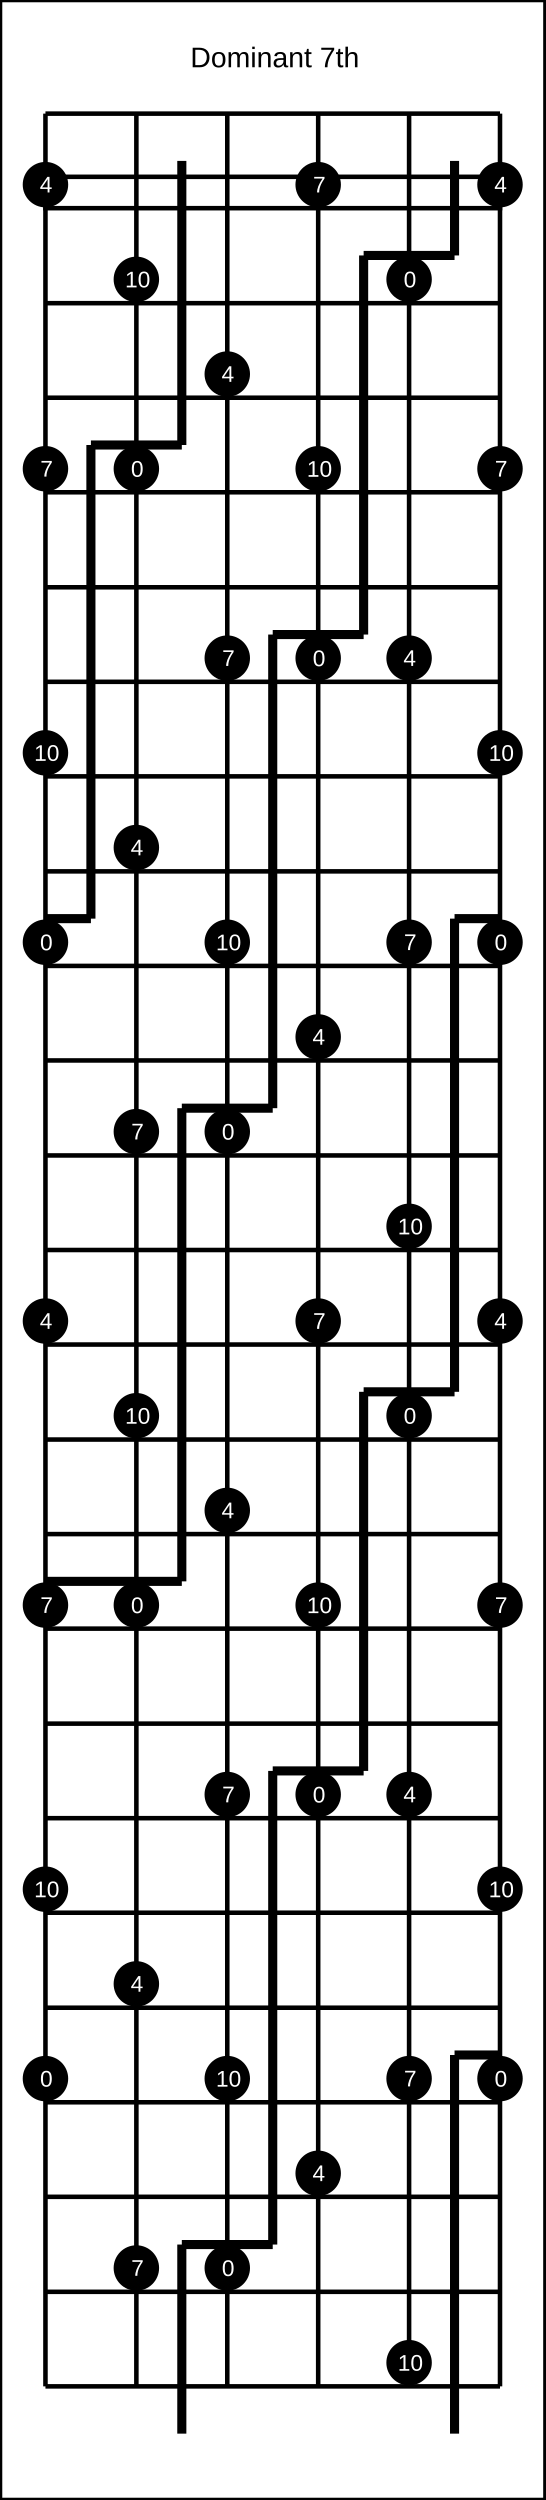
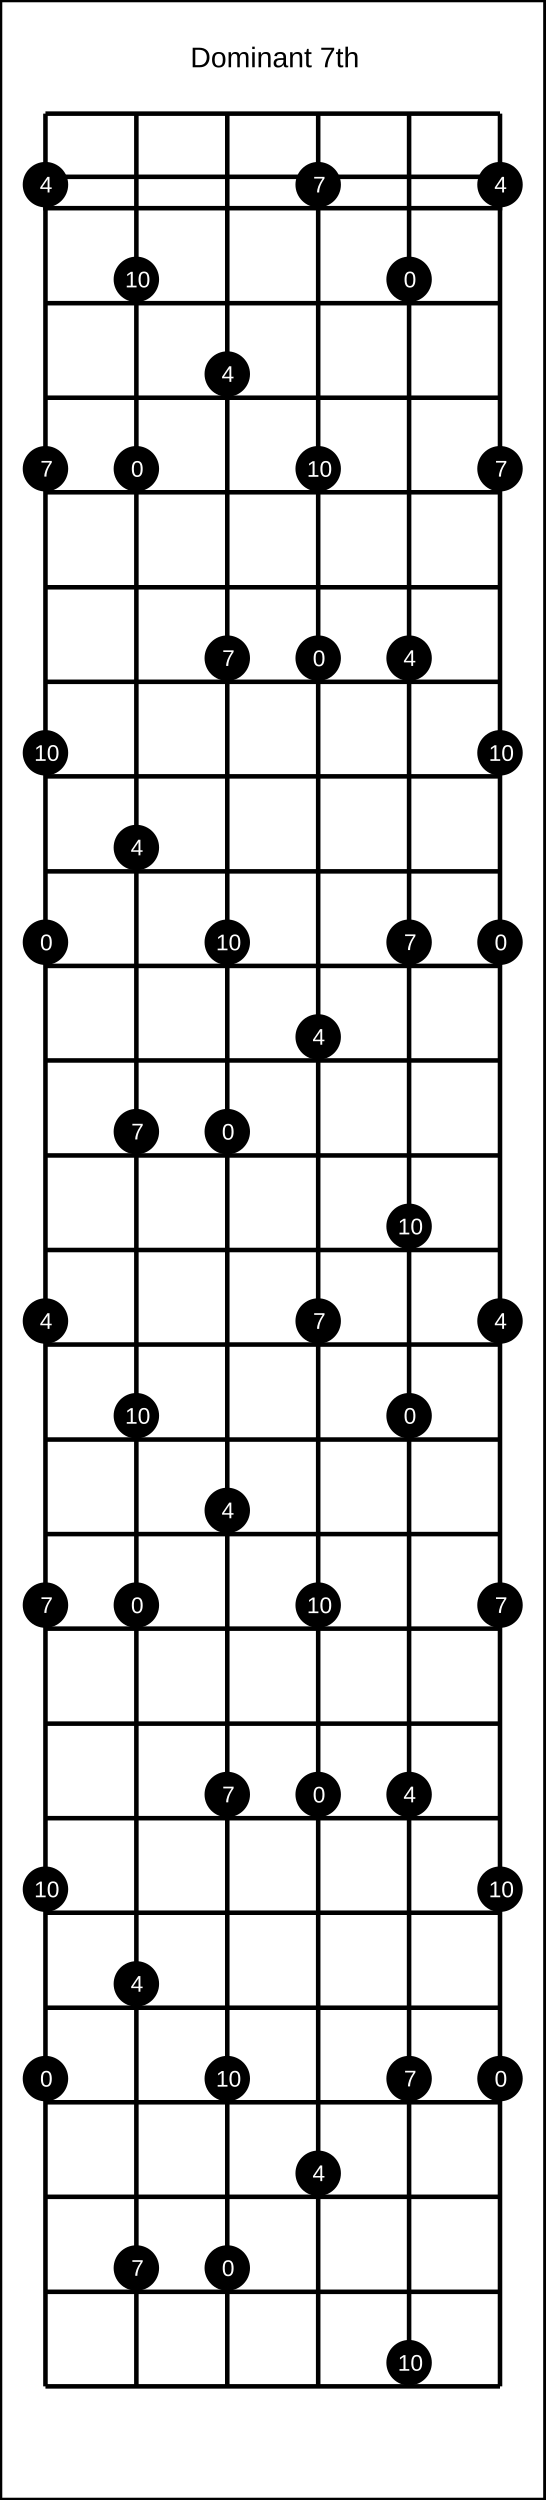
<svg xmlns="http://www.w3.org/2000/svg" xmlns:xlink="http://www.w3.org/1999/xlink" width="240pt" height="1100pt" viewBox="0 0 240 1100" version="1.1">
  <defs>
    <g>
      <symbol overflow="visible" id="glyph0-0">
        <path style="stroke:none;" d="M 1.25 -8.594 L 8.125 -8.594 L 8.125 0 L 1.25 0 Z M 1.719 -8.141 L 1.719 -0.469 L 7.656 -0.469 L 7.656 -8.141 Z M 1.719 -8.141 " />
      </symbol>
      <symbol overflow="visible" id="glyph0-1">
        <path style="stroke:none;" d="M 8.422 -4.391 C 8.422 -3.504 8.25 -2.727 7.906 -2.062 C 7.562 -1.395 7.07 -0.883 6.438 -0.531 C 5.801 -0.176 5.066 0 4.234 0 L 1.031 0 L 1.031 -8.594 L 3.875 -8.594 C 5.332 -8.594 6.453 -8.227 7.234 -7.5 C 8.023 -6.77 8.422 -5.734 8.422 -4.391 Z M 7.25 -4.391 C 7.25 -5.453 6.957 -6.266 6.375 -6.828 C 5.789 -7.391 4.945 -7.672 3.844 -7.672 L 2.188 -7.672 L 2.188 -0.938 L 4.109 -0.938 C 4.734 -0.938 5.285 -1.07 5.766 -1.344 C 6.242 -1.625 6.609 -2.023 6.859 -2.547 C 7.117 -3.066 7.25 -3.68 7.25 -4.391 Z M 7.25 -4.391 " />
      </symbol>
      <symbol overflow="visible" id="glyph0-2">
        <path style="stroke:none;" d="M 6.422 -3.312 C 6.422 -2.156 6.164 -1.289 5.656 -0.719 C 5.156 -0.156 4.422 0.125 3.453 0.125 C 2.484 0.125 1.754 -0.164 1.266 -0.75 C 0.773 -1.344 0.531 -2.195 0.531 -3.312 C 0.531 -5.582 1.516 -6.719 3.484 -6.719 C 4.492 -6.719 5.234 -6.441 5.703 -5.891 C 6.18 -5.336 6.422 -4.477 6.422 -3.312 Z M 5.281 -3.312 C 5.281 -4.219 5.145 -4.879 4.875 -5.297 C 4.602 -5.711 4.145 -5.922 3.5 -5.922 C 2.863 -5.922 2.398 -5.707 2.109 -5.281 C 1.816 -4.863 1.672 -4.207 1.672 -3.312 C 1.672 -2.438 1.812 -1.781 2.094 -1.344 C 2.383 -0.906 2.832 -0.688 3.438 -0.688 C 4.094 -0.688 4.562 -0.895 4.844 -1.312 C 5.133 -1.738 5.281 -2.406 5.281 -3.312 Z M 5.281 -3.312 " />
      </symbol>
      <symbol overflow="visible" id="glyph0-3">
        <path style="stroke:none;" d="M 4.688 0 L 4.688 -4.188 C 4.688 -4.82 4.598 -5.258 4.422 -5.5 C 4.242 -5.75 3.93 -5.875 3.484 -5.875 C 3.016 -5.875 2.641 -5.691 2.359 -5.328 C 2.086 -4.973 1.953 -4.473 1.953 -3.828 L 1.953 0 L 0.859 0 L 0.859 -5.188 C 0.859 -5.957 0.848 -6.43 0.828 -6.609 L 1.875 -6.609 C 1.875 -6.586 1.875 -6.531 1.875 -6.438 C 1.883 -6.352 1.891 -6.25 1.891 -6.125 C 1.898 -6.008 1.91 -5.789 1.922 -5.469 L 1.938 -5.469 C 2.164 -5.938 2.43 -6.258 2.734 -6.438 C 3.047 -6.625 3.422 -6.719 3.859 -6.719 C 4.359 -6.719 4.754 -6.617 5.047 -6.422 C 5.336 -6.223 5.539 -5.906 5.656 -5.469 L 5.672 -5.469 C 5.898 -5.914 6.176 -6.234 6.5 -6.422 C 6.82 -6.617 7.211 -6.719 7.672 -6.719 C 8.336 -6.719 8.82 -6.535 9.125 -6.172 C 9.438 -5.816 9.594 -5.227 9.594 -4.406 L 9.594 0 L 8.5 0 L 8.5 -4.188 C 8.5 -4.82 8.41 -5.258 8.234 -5.5 C 8.066 -5.75 7.754 -5.875 7.297 -5.875 C 6.816 -5.875 6.441 -5.695 6.172 -5.344 C 5.91 -4.988 5.781 -4.484 5.781 -3.828 L 5.781 0 Z M 4.688 0 " />
      </symbol>
      <symbol overflow="visible" id="glyph0-4">
        <path style="stroke:none;" d="M 0.844 -8.016 L 0.844 -9.062 L 1.938 -9.062 L 1.938 -8.016 Z M 0.844 0 L 0.844 -6.609 L 1.938 -6.609 L 1.938 0 Z M 0.844 0 " />
      </symbol>
      <symbol overflow="visible" id="glyph0-5">
        <path style="stroke:none;" d="M 5.031 0 L 5.031 -4.188 C 5.031 -4.625 4.988 -4.961 4.906 -5.203 C 4.82 -5.441 4.688 -5.613 4.5 -5.719 C 4.312 -5.82 4.035 -5.875 3.672 -5.875 C 3.141 -5.875 2.723 -5.691 2.422 -5.328 C 2.117 -4.973 1.969 -4.473 1.969 -3.828 L 1.969 0 L 0.859 0 L 0.859 -5.188 C 0.859 -5.957 0.848 -6.43 0.828 -6.609 L 1.875 -6.609 C 1.875 -6.586 1.875 -6.531 1.875 -6.438 C 1.883 -6.352 1.891 -6.25 1.891 -6.125 C 1.898 -6.008 1.91 -5.789 1.922 -5.469 L 1.938 -5.469 C 2.188 -5.926 2.477 -6.25 2.812 -6.438 C 3.145 -6.625 3.555 -6.719 4.047 -6.719 C 4.773 -6.719 5.305 -6.535 5.641 -6.172 C 5.973 -5.816 6.141 -5.227 6.141 -4.406 L 6.141 0 Z M 5.031 0 " />
      </symbol>
      <symbol overflow="visible" id="glyph0-6">
        <path style="stroke:none;" d="M 2.531 0.125 C 1.863 0.125 1.363 -0.047 1.031 -0.391 C 0.695 -0.742 0.531 -1.227 0.531 -1.844 C 0.531 -2.531 0.754 -3.055 1.203 -3.422 C 1.648 -3.785 2.375 -3.977 3.375 -4 L 4.859 -4.031 L 4.859 -4.391 C 4.859 -4.922 4.742 -5.301 4.516 -5.531 C 4.297 -5.77 3.941 -5.891 3.453 -5.891 C 2.953 -5.891 2.586 -5.805 2.359 -5.641 C 2.141 -5.473 2.008 -5.207 1.969 -4.844 L 0.828 -4.938 C 1.016 -6.125 1.895 -6.719 3.469 -6.719 C 4.301 -6.719 4.926 -6.523 5.344 -6.141 C 5.758 -5.766 5.969 -5.219 5.969 -4.5 L 5.969 -1.656 C 5.969 -1.332 6.008 -1.086 6.094 -0.922 C 6.188 -0.754 6.352 -0.672 6.594 -0.672 C 6.695 -0.672 6.816 -0.688 6.953 -0.719 L 6.953 -0.031 C 6.672 0.031 6.391 0.062 6.109 0.062 C 5.703 0.062 5.406 -0.039 5.219 -0.25 C 5.031 -0.469 4.926 -0.805 4.906 -1.266 L 4.859 -1.266 C 4.578 -0.754 4.25 -0.395 3.875 -0.188 C 3.508 0.02 3.062 0.125 2.531 0.125 Z M 2.781 -0.703 C 3.176 -0.703 3.531 -0.789 3.844 -0.969 C 4.164 -1.156 4.414 -1.406 4.594 -1.719 C 4.77 -2.039 4.859 -2.375 4.859 -2.719 L 4.859 -3.266 L 3.656 -3.234 C 3.145 -3.223 2.754 -3.172 2.484 -3.078 C 2.223 -2.984 2.02 -2.832 1.875 -2.625 C 1.727 -2.414 1.656 -2.148 1.656 -1.828 C 1.656 -1.461 1.75 -1.18 1.938 -0.984 C 2.133 -0.797 2.414 -0.703 2.781 -0.703 Z M 2.781 -0.703 " />
      </symbol>
      <symbol overflow="visible" id="glyph0-7">
        <path style="stroke:none;" d="M 3.375 -0.047 C 3.02 0.047 2.648 0.094 2.266 0.094 C 1.391 0.094 0.953 -0.398 0.953 -1.391 L 0.953 -5.797 L 0.188 -5.797 L 0.188 -6.609 L 1 -6.609 L 1.312 -8.078 L 2.047 -8.078 L 2.047 -6.609 L 3.266 -6.609 L 3.266 -5.797 L 2.047 -5.797 L 2.047 -1.641 C 2.047 -1.316 2.098 -1.094 2.203 -0.969 C 2.305 -0.844 2.488 -0.781 2.75 -0.781 C 2.895 -0.781 3.102 -0.805 3.375 -0.859 Z M 3.375 -0.047 " />
      </symbol>
      <symbol overflow="visible" id="glyph0-8">
        <path style="stroke:none;" d="" />
      </symbol>
      <symbol overflow="visible" id="glyph0-9">
        <path style="stroke:none;" d="M 6.328 -7.703 C 5.441 -6.359 4.816 -5.305 4.453 -4.547 C 4.098 -3.785 3.828 -3.035 3.641 -2.297 C 3.461 -1.555 3.375 -0.789 3.375 0 L 2.234 0 C 2.234 -1.094 2.461 -2.25 2.922 -3.469 C 3.391 -4.688 4.172 -6.086 5.266 -7.672 L 0.641 -7.672 L 0.641 -8.594 L 6.328 -8.594 Z M 6.328 -7.703 " />
      </symbol>
      <symbol overflow="visible" id="glyph0-10">
        <path style="stroke:none;" d="M 1.938 -5.469 C 2.164 -5.906 2.445 -6.223 2.781 -6.422 C 3.113 -6.617 3.535 -6.719 4.047 -6.719 C 4.766 -6.719 5.289 -6.539 5.625 -6.188 C 5.969 -5.832 6.141 -5.238 6.141 -4.406 L 6.141 0 L 5.031 0 L 5.031 -4.188 C 5.031 -4.656 4.988 -5 4.906 -5.219 C 4.82 -5.445 4.68 -5.613 4.484 -5.719 C 4.285 -5.82 4.016 -5.875 3.672 -5.875 C 3.16 -5.875 2.75 -5.691 2.438 -5.328 C 2.125 -4.973 1.969 -4.492 1.969 -3.891 L 1.969 0 L 0.859 0 L 0.859 -9.062 L 1.969 -9.062 L 1.969 -6.703 C 1.969 -6.453 1.957 -6.191 1.938 -5.922 C 1.926 -5.66 1.922 -5.508 1.922 -5.469 Z M 1.938 -5.469 " />
      </symbol>
      <symbol overflow="visible" id="glyph1-0">
        <path style="stroke:none;" d="M 1 -6.875 L 6.5 -6.875 L 6.5 0 L 1 0 Z M 1.375 -6.516 L 1.375 -0.375 L 6.125 -0.375 L 6.125 -6.516 Z M 1.375 -6.516 " />
      </symbol>
      <symbol overflow="visible" id="glyph1-1">
        <path style="stroke:none;" d="M 5.172 -3.438 C 5.172 -2.289 4.969 -1.414 4.562 -0.812 C 4.156 -0.207 3.555 0.094 2.766 0.094 C 1.973 0.094 1.379 -0.203 0.984 -0.797 C 0.586 -1.398 0.391 -2.281 0.391 -3.438 C 0.391 -4.625 0.582 -5.508 0.969 -6.094 C 1.352 -6.688 1.961 -6.984 2.797 -6.984 C 3.609 -6.984 4.207 -6.688 4.594 -6.094 C 4.977 -5.5 5.172 -4.613 5.172 -3.438 Z M 4.281 -3.438 C 4.281 -4.438 4.164 -5.156 3.938 -5.594 C 3.707 -6.039 3.328 -6.266 2.797 -6.266 C 2.254 -6.266 1.863 -6.047 1.625 -5.609 C 1.395 -5.172 1.281 -4.445 1.281 -3.438 C 1.281 -2.469 1.398 -1.754 1.641 -1.297 C 1.879 -0.848 2.258 -0.625 2.781 -0.625 C 3.301 -0.625 3.68 -0.852 3.922 -1.312 C 4.16 -1.77 4.281 -2.477 4.281 -3.438 Z M 4.281 -3.438 " />
      </symbol>
      <symbol overflow="visible" id="glyph1-2">
        <path style="stroke:none;" d="M 4.297 -1.562 L 4.297 0 L 3.469 0 L 3.469 -1.562 L 0.234 -1.562 L 0.234 -2.234 L 3.375 -6.875 L 4.297 -6.875 L 4.297 -2.25 L 5.266 -2.25 L 5.266 -1.562 Z M 3.469 -5.891 C 3.469 -5.867 3.422 -5.781 3.328 -5.625 C 3.242 -5.477 3.18 -5.375 3.141 -5.312 L 1.375 -2.703 L 1.125 -2.344 L 1.047 -2.25 L 3.469 -2.25 Z M 3.469 -5.891 " />
      </symbol>
      <symbol overflow="visible" id="glyph1-3">
        <path style="stroke:none;" d="M 5.062 -6.172 C 4.352 -5.098 3.852 -4.254 3.562 -3.641 C 3.281 -3.035 3.066 -2.438 2.922 -1.844 C 2.773 -1.25 2.703 -0.633 2.703 0 L 1.781 0 C 1.781 -0.875 1.969 -1.797 2.344 -2.766 C 2.719 -3.742 3.336 -4.867 4.203 -6.141 L 0.516 -6.141 L 0.516 -6.875 L 5.062 -6.875 Z M 5.062 -6.172 " />
      </symbol>
      <symbol overflow="visible" id="glyph1-4">
        <path style="stroke:none;" d="M 0.766 0 L 0.766 -0.75 L 2.516 -0.75 L 2.516 -6.047 L 0.969 -4.938 L 0.969 -5.766 L 2.594 -6.875 L 3.406 -6.875 L 3.406 -0.75 L 5.078 -0.75 L 5.078 0 Z M 0.766 0 " />
      </symbol>
    </g>
  </defs>
-   <g id="surface101">
+   <g id="surface116">
    <path style="fill:none;stroke-width:0.01;stroke-linecap:butt;stroke-linejoin:miter;stroke:rgb(0%,0%,0%);stroke-opacity:1;stroke-miterlimit:10;" d="M 0 0 L 1.2 0 L 1.2 5.5 L 0 5.5 Z M 0 0 " transform="matrix(200,0,0,200,0,0)" />
    <g style="fill:rgb(0%,0%,0%);fill-opacity:1;">
      <use xlink:href="#glyph0-1" x="83.746" y="29.59" />
      <use xlink:href="#glyph0-2" x="92.773" y="29.59" />
      <use xlink:href="#glyph0-3" x="99.725" y="29.59" />
      <use xlink:href="#glyph0-4" x="110.138" y="29.59" />
      <use xlink:href="#glyph0-5" x="112.915" y="29.59" />
      <use xlink:href="#glyph0-6" x="119.867" y="29.59" />
      <use xlink:href="#glyph0-5" x="126.819" y="29.59" />
      <use xlink:href="#glyph0-7" x="133.771" y="29.59" />
      <use xlink:href="#glyph0-8" x="137.243" y="29.59" />
      <use xlink:href="#glyph0-9" x="140.716" y="29.59" />
      <use xlink:href="#glyph0-7" x="147.668" y="29.59" />
      <use xlink:href="#glyph0-10" x="151.141" y="29.59" />
    </g>
    <path style="fill:none;stroke-width:0.01;stroke-linecap:butt;stroke-linejoin:miter;stroke:rgb(100%,100%,100%);stroke-opacity:1;stroke-miterlimit:10;" d="M 0 0 L 1 0 L 1 5 L 0 5 Z M 0 0 " transform="matrix(200,0,0,200,20,50)" />
    <path style="fill:none;stroke-width:0.01;stroke-linecap:butt;stroke-linejoin:miter;stroke:rgb(0%,0%,0%);stroke-opacity:1;stroke-miterlimit:10;" d="M 0 0.139 L 1 0.139 L 1 0.208 L 0 0.208 Z M 0 0 L 1 0 M 0 0.208 L 1 0.208 M 0 0.417 L 1 0.417 M 0 0.625 L 1 0.625 M 0 0.833 L 1 0.833 M 0 1.042 L 1 1.042 M 0 1.25 L 1 1.25 M 0 1.458 L 1 1.458 M 0 1.667 L 1 1.667 M 0 1.875 L 1 1.875 M 0 2.083 L 1 2.083 M 0 2.292 L 1 2.292 M 0 2.5 L 1 2.5 M 0 2.708 L 1 2.708 M 0 2.917 L 1 2.917 M 0 3.125 L 1 3.125 M 0 3.333 L 1 3.333 M 0 3.542 L 1 3.542 M 0 3.75 L 1 3.75 M 0 3.958 L 1 3.958 M 0 4.167 L 1 4.167 M 0 4.375 L 1 4.375 M 0 4.583 L 1 4.583 M 0 4.792 L 1 4.792 M 0 5 L 1 5 " transform="matrix(200,0,0,200,20,50)" />
    <path style="fill:none;stroke-width:0.01;stroke-linecap:butt;stroke-linejoin:miter;stroke:rgb(0%,0%,0%);stroke-opacity:1;stroke-miterlimit:10;" d="M 0 0 L 0 5 M 0.2 0 L 0.2 5 M 0.4 0 L 0.4 5 M 0.6 0 L 0.6 5 M 0.8 0 L 0.8 5 M 1 0 L 1 5 " transform="matrix(200,0,0,200,20,50)" />
-     <path style="fill:none;stroke-width:0.02;stroke-linecap:butt;stroke-linejoin:miter;stroke:rgb(0%,0%,0%);stroke-opacity:1;stroke-miterlimit:10;" d="M 0.3 0.104 L 0.3 0.312 M 0.3 0.312 L 0.3 0.521 M 0.3 0.521 L 0.3 0.729 M 0.3 0.729 L 0.1 0.729 M 0.1 0.729 L 0.1 0.938 M 0.1 0.938 L 0.1 1.146 M 0.1 1.146 L 0.1 1.354 M 0.1 1.354 L 0.1 1.562 M 0.1 1.562 L 0.1 1.771 M 0.1 1.771 L 0 1.771 M 0 1.771 " transform="matrix(200,0,0,200,20,50)" />
-     <path style="fill:none;stroke-width:0.02;stroke-linecap:butt;stroke-linejoin:miter;stroke:rgb(0%,0%,0%);stroke-opacity:1;stroke-miterlimit:10;" d="M 0.9 0.104 L 0.9 0.312 M 0.9 0.312 L 0.7 0.312 M 0.7 0.312 L 0.7 1.146 M 0.7 1.146 L 0.5 1.146 M 0.5 1.146 L 0.5 2.188 M 0.5 2.188 L 0.3 2.188 M 0.3 2.188 L 0.3 3.229 M 0.3 3.229 L 0.1 3.229 M 0.1 3.229 L 0 3.229 M 0 3.229 " transform="matrix(200,0,0,200,20,50)" />
-     <path style="fill:none;stroke-width:0.02;stroke-linecap:butt;stroke-linejoin:miter;stroke:rgb(0%,0%,0%);stroke-opacity:1;stroke-miterlimit:10;" d="M 1 1.771 L 0.9 1.771 M 0.9 1.771 L 0.9 2.812 M 0.9 2.812 L 0.7 2.812 M 0.7 2.812 L 0.7 3.646 M 0.7 3.646 L 0.5 3.646 M 0.5 3.646 L 0.5 4.688 M 0.5 4.688 L 0.3 4.688 M 0.3 4.688 L 0.3 5.104 M 0.3 5.104 " transform="matrix(200,0,0,200,20,50)" />
-     <path style="fill:none;stroke-width:0.02;stroke-linecap:butt;stroke-linejoin:miter;stroke:rgb(0%,0%,0%);stroke-opacity:1;stroke-miterlimit:10;" d="M 1 4.271 L 0.9 4.271 M 0.9 4.271 L 0.9 5.104 M 0.9 5.104 " transform="matrix(200,0,0,200,20,50)" />
    <path style=" stroke:none;fill-rule:nonzero;fill:rgb(0%,0%,0%);fill-opacity:1;" d="M 30 414.582 C 30 420.105 25.523 424.582 20 424.582 C 14.477 424.582 10 420.105 10 414.582 C 10 409.059 14.477 404.582 20 404.582 C 25.523 404.582 30 409.059 30 414.582 " />
    <g style="fill:rgb(100%,100%,100%);fill-opacity:1;">
      <use xlink:href="#glyph1-1" x="17.609" y="418.125" />
    </g>
    <path style=" stroke:none;fill-rule:nonzero;fill:rgb(0%,0%,0%);fill-opacity:1;" d="M 23.172 418.125 L 30 914.582 C 30 920.105 25.523 924.582 20 924.582 C 14.477 924.582 10 920.105 10 914.582 C 10 909.059 14.477 904.582 20 904.582 C 25.523 904.582 30 909.059 30 914.582 " />
    <g style="fill:rgb(100%,100%,100%);fill-opacity:1;">
      <use xlink:href="#glyph1-1" x="17.609" y="918.125" />
    </g>
    <path style=" stroke:none;fill-rule:nonzero;fill:rgb(0%,0%,0%);fill-opacity:1;" d="M 23.172 918.125 L 70 206.25 C 70 211.773 65.523 216.25 60 216.25 C 54.477 216.25 50 211.773 50 206.25 C 50 200.727 54.477 196.25 60 196.25 C 65.523 196.25 70 200.727 70 206.25 " />
    <g style="fill:rgb(100%,100%,100%);fill-opacity:1;">
      <use xlink:href="#glyph1-1" x="57.609" y="209.789" />
    </g>
    <path style=" stroke:none;fill-rule:nonzero;fill:rgb(0%,0%,0%);fill-opacity:1;" d="M 63.172 209.789 L 70 706.25 C 70 711.773 65.523 716.25 60 716.25 C 54.477 716.25 50 711.773 50 706.25 C 50 700.727 54.477 696.25 60 696.25 C 65.523 696.25 70 700.727 70 706.25 " />
    <g style="fill:rgb(100%,100%,100%);fill-opacity:1;">
      <use xlink:href="#glyph1-1" x="57.609" y="709.789" />
    </g>
    <path style=" stroke:none;fill-rule:nonzero;fill:rgb(0%,0%,0%);fill-opacity:1;" d="M 63.172 709.789 L 110 497.918 C 110 503.441 105.523 507.918 100 507.918 C 94.477 507.918 90 503.441 90 497.918 C 90 492.395 94.477 487.918 100 487.918 C 105.523 487.918 110 492.395 110 497.918 " />
    <g style="fill:rgb(100%,100%,100%);fill-opacity:1;">
      <use xlink:href="#glyph1-1" x="97.609" y="501.457" />
    </g>
    <path style=" stroke:none;fill-rule:nonzero;fill:rgb(0%,0%,0%);fill-opacity:1;" d="M 103.172 501.457 L 110 997.918 C 110 1003.441 105.523 1007.918 100 1007.918 C 94.477 1007.918 90 1003.441 90 997.918 C 90 992.395 94.477 987.918 100 987.918 C 105.523 987.918 110 992.395 110 997.918 " />
    <g style="fill:rgb(100%,100%,100%);fill-opacity:1;">
      <use xlink:href="#glyph1-1" x="97.609" y="1001.457" />
    </g>
    <path style=" stroke:none;fill-rule:nonzero;fill:rgb(0%,0%,0%);fill-opacity:1;" d="M 103.172 1001.457 L 150 289.582 C 150 295.105 145.523 299.582 140 299.582 C 134.477 299.582 130 295.105 130 289.582 C 130 284.059 134.477 279.582 140 279.582 C 145.523 279.582 150 284.059 150 289.582 " />
    <g style="fill:rgb(100%,100%,100%);fill-opacity:1;">
      <use xlink:href="#glyph1-1" x="137.609" y="293.125" />
    </g>
    <path style=" stroke:none;fill-rule:nonzero;fill:rgb(0%,0%,0%);fill-opacity:1;" d="M 143.172 293.125 L 150 789.582 C 150 795.105 145.523 799.582 140 799.582 C 134.477 799.582 130 795.105 130 789.582 C 130 784.059 134.477 779.582 140 779.582 C 145.523 779.582 150 784.059 150 789.582 " />
    <g style="fill:rgb(100%,100%,100%);fill-opacity:1;">
      <use xlink:href="#glyph1-1" x="137.609" y="793.125" />
    </g>
    <path style=" stroke:none;fill-rule:nonzero;fill:rgb(0%,0%,0%);fill-opacity:1;" d="M 143.172 793.125 L 190 122.918 C 190 128.441 185.523 132.918 180 132.918 C 174.477 132.918 170 128.441 170 122.918 C 170 117.395 174.477 112.918 180 112.918 C 185.523 112.918 190 117.395 190 122.918 " />
    <g style="fill:rgb(100%,100%,100%);fill-opacity:1;">
      <use xlink:href="#glyph1-1" x="177.609" y="126.457" />
    </g>
    <path style=" stroke:none;fill-rule:nonzero;fill:rgb(0%,0%,0%);fill-opacity:1;" d="M 183.172 126.457 L 190 622.918 C 190 628.441 185.523 632.918 180 632.918 C 174.477 632.918 170 628.441 170 622.918 C 170 617.395 174.477 612.918 180 612.918 C 185.523 612.918 190 617.395 190 622.918 " />
    <g style="fill:rgb(100%,100%,100%);fill-opacity:1;">
      <use xlink:href="#glyph1-1" x="177.609" y="626.457" />
    </g>
    <path style=" stroke:none;fill-rule:nonzero;fill:rgb(0%,0%,0%);fill-opacity:1;" d="M 183.172 626.457 L 230 414.582 C 230 420.105 225.523 424.582 220 424.582 C 214.477 424.582 210 420.105 210 414.582 C 210 409.059 214.477 404.582 220 404.582 C 225.523 404.582 230 409.059 230 414.582 " />
    <g style="fill:rgb(100%,100%,100%);fill-opacity:1;">
      <use xlink:href="#glyph1-1" x="217.609" y="418.125" />
    </g>
    <path style=" stroke:none;fill-rule:nonzero;fill:rgb(0%,0%,0%);fill-opacity:1;" d="M 223.172 418.125 L 230 914.582 C 230 920.105 225.523 924.582 220 924.582 C 214.477 924.582 210 920.105 210 914.582 C 210 909.059 214.477 904.582 220 904.582 C 225.523 904.582 230 909.059 230 914.582 " />
    <g style="fill:rgb(100%,100%,100%);fill-opacity:1;">
      <use xlink:href="#glyph1-1" x="217.609" y="918.125" />
    </g>
    <path style=" stroke:none;fill-rule:nonzero;fill:rgb(0%,0%,0%);fill-opacity:1;" d="M 223.172 918.125 L 30 81.25 C 30 86.773 25.523 91.25 20 91.25 C 14.477 91.25 10 86.773 10 81.25 C 10 75.727 14.477 71.25 20 71.25 C 25.523 71.25 30 75.727 30 81.25 " />
    <g style="fill:rgb(100%,100%,100%);fill-opacity:1;">
      <use xlink:href="#glyph1-2" x="17.48" y="84.691" />
    </g>
    <path style=" stroke:none;fill-rule:nonzero;fill:rgb(0%,0%,0%);fill-opacity:1;" d="M 23.043 84.691 L 30 581.25 C 30 586.773 25.523 591.25 20 591.25 C 14.477 591.25 10 586.773 10 581.25 C 10 575.727 14.477 571.25 20 571.25 C 25.523 571.25 30 575.727 30 581.25 " />
    <g style="fill:rgb(100%,100%,100%);fill-opacity:1;">
      <use xlink:href="#glyph1-2" x="17.48" y="584.691" />
    </g>
    <path style=" stroke:none;fill-rule:nonzero;fill:rgb(0%,0%,0%);fill-opacity:1;" d="M 23.043 584.691 L 70 372.918 C 70 378.441 65.523 382.918 60 382.918 C 54.477 382.918 50 378.441 50 372.918 C 50 367.395 54.477 362.918 60 362.918 C 65.523 362.918 70 367.395 70 372.918 " />
    <g style="fill:rgb(100%,100%,100%);fill-opacity:1;">
      <use xlink:href="#glyph1-2" x="57.48" y="376.355" />
    </g>
    <path style=" stroke:none;fill-rule:nonzero;fill:rgb(0%,0%,0%);fill-opacity:1;" d="M 63.043 376.355 L 70 872.918 C 70 878.441 65.523 882.918 60 882.918 C 54.477 882.918 50 878.441 50 872.918 C 50 867.395 54.477 862.918 60 862.918 C 65.523 862.918 70 867.395 70 872.918 " />
    <g style="fill:rgb(100%,100%,100%);fill-opacity:1;">
      <use xlink:href="#glyph1-2" x="57.48" y="876.355" />
    </g>
    <path style=" stroke:none;fill-rule:nonzero;fill:rgb(0%,0%,0%);fill-opacity:1;" d="M 63.043 876.355 L 110 164.582 C 110 170.105 105.523 174.582 100 174.582 C 94.477 174.582 90 170.105 90 164.582 C 90 159.059 94.477 154.582 100 154.582 C 105.523 154.582 110 159.059 110 164.582 " />
    <g style="fill:rgb(100%,100%,100%);fill-opacity:1;">
      <use xlink:href="#glyph1-2" x="97.48" y="168.023" />
    </g>
    <path style=" stroke:none;fill-rule:nonzero;fill:rgb(0%,0%,0%);fill-opacity:1;" d="M 103.043 168.023 L 110 664.582 C 110 670.105 105.523 674.582 100 674.582 C 94.477 674.582 90 670.105 90 664.582 C 90 659.059 94.477 654.582 100 654.582 C 105.523 654.582 110 659.059 110 664.582 " />
    <g style="fill:rgb(100%,100%,100%);fill-opacity:1;">
      <use xlink:href="#glyph1-2" x="97.48" y="668.023" />
    </g>
    <path style=" stroke:none;fill-rule:nonzero;fill:rgb(0%,0%,0%);fill-opacity:1;" d="M 103.043 668.023 L 150 456.25 C 150 461.773 145.523 466.25 140 466.25 C 134.477 466.25 130 461.773 130 456.25 C 130 450.727 134.477 446.25 140 446.25 C 145.523 446.25 150 450.727 150 456.25 " />
    <g style="fill:rgb(100%,100%,100%);fill-opacity:1;">
      <use xlink:href="#glyph1-2" x="137.48" y="459.691" />
    </g>
    <path style=" stroke:none;fill-rule:nonzero;fill:rgb(0%,0%,0%);fill-opacity:1;" d="M 143.043 459.691 L 150 956.25 C 150 961.773 145.523 966.25 140 966.25 C 134.477 966.25 130 961.773 130 956.25 C 130 950.727 134.477 946.25 140 946.25 C 145.523 946.25 150 950.727 150 956.25 " />
    <g style="fill:rgb(100%,100%,100%);fill-opacity:1;">
      <use xlink:href="#glyph1-2" x="137.48" y="959.691" />
    </g>
    <path style=" stroke:none;fill-rule:nonzero;fill:rgb(0%,0%,0%);fill-opacity:1;" d="M 143.043 959.691 L 190 289.582 C 190 295.105 185.523 299.582 180 299.582 C 174.477 299.582 170 295.105 170 289.582 C 170 284.059 174.477 279.582 180 279.582 C 185.523 279.582 190 284.059 190 289.582 " />
    <g style="fill:rgb(100%,100%,100%);fill-opacity:1;">
      <use xlink:href="#glyph1-2" x="177.48" y="293.023" />
    </g>
    <path style=" stroke:none;fill-rule:nonzero;fill:rgb(0%,0%,0%);fill-opacity:1;" d="M 183.043 293.023 L 190 789.582 C 190 795.105 185.523 799.582 180 799.582 C 174.477 799.582 170 795.105 170 789.582 C 170 784.059 174.477 779.582 180 779.582 C 185.523 779.582 190 784.059 190 789.582 " />
    <g style="fill:rgb(100%,100%,100%);fill-opacity:1;">
      <use xlink:href="#glyph1-2" x="177.48" y="793.023" />
    </g>
    <path style=" stroke:none;fill-rule:nonzero;fill:rgb(0%,0%,0%);fill-opacity:1;" d="M 183.043 793.023 L 230 81.25 C 230 86.773 225.523 91.25 220 91.25 C 214.477 91.25 210 86.773 210 81.25 C 210 75.727 214.477 71.25 220 71.25 C 225.523 71.25 230 75.727 230 81.25 " />
    <g style="fill:rgb(100%,100%,100%);fill-opacity:1;">
      <use xlink:href="#glyph1-2" x="217.48" y="84.691" />
    </g>
    <path style=" stroke:none;fill-rule:nonzero;fill:rgb(0%,0%,0%);fill-opacity:1;" d="M 223.043 84.691 L 230 581.25 C 230 586.773 225.523 591.25 220 591.25 C 214.477 591.25 210 586.773 210 581.25 C 210 575.727 214.477 571.25 220 571.25 C 225.523 571.25 230 575.727 230 581.25 " />
    <g style="fill:rgb(100%,100%,100%);fill-opacity:1;">
      <use xlink:href="#glyph1-2" x="217.48" y="584.691" />
    </g>
    <path style=" stroke:none;fill-rule:nonzero;fill:rgb(0%,0%,0%);fill-opacity:1;" d="M 223.043 584.691 L 30 206.25 C 30 211.773 25.523 216.25 20 216.25 C 14.477 216.25 10 211.773 10 206.25 C 10 200.727 14.477 196.25 20 196.25 C 25.523 196.25 30 200.727 30 206.25 " />
    <g style="fill:rgb(100%,100%,100%);fill-opacity:1;">
      <use xlink:href="#glyph1-3" x="17.727" y="209.691" />
    </g>
    <path style=" stroke:none;fill-rule:nonzero;fill:rgb(0%,0%,0%);fill-opacity:1;" d="M 23.289 209.691 L 30 706.25 C 30 711.773 25.523 716.25 20 716.25 C 14.477 716.25 10 711.773 10 706.25 C 10 700.727 14.477 696.25 20 696.25 C 25.523 696.25 30 700.727 30 706.25 " />
    <g style="fill:rgb(100%,100%,100%);fill-opacity:1;">
      <use xlink:href="#glyph1-3" x="17.727" y="709.691" />
    </g>
    <path style=" stroke:none;fill-rule:nonzero;fill:rgb(0%,0%,0%);fill-opacity:1;" d="M 23.289 709.691 L 70 497.918 C 70 503.441 65.523 507.918 60 507.918 C 54.477 507.918 50 503.441 50 497.918 C 50 492.395 54.477 487.918 60 487.918 C 65.523 487.918 70 492.395 70 497.918 " />
    <g style="fill:rgb(100%,100%,100%);fill-opacity:1;">
      <use xlink:href="#glyph1-3" x="57.727" y="501.355" />
    </g>
    <path style=" stroke:none;fill-rule:nonzero;fill:rgb(0%,0%,0%);fill-opacity:1;" d="M 63.289 501.355 L 70 997.918 C 70 1003.441 65.523 1007.918 60 1007.918 C 54.477 1007.918 50 1003.441 50 997.918 C 50 992.395 54.477 987.918 60 987.918 C 65.523 987.918 70 992.395 70 997.918 " />
    <g style="fill:rgb(100%,100%,100%);fill-opacity:1;">
      <use xlink:href="#glyph1-3" x="57.727" y="1001.355" />
    </g>
    <path style=" stroke:none;fill-rule:nonzero;fill:rgb(0%,0%,0%);fill-opacity:1;" d="M 63.289 1001.355 L 110 289.582 C 110 295.105 105.523 299.582 100 299.582 C 94.477 299.582 90 295.105 90 289.582 C 90 284.059 94.477 279.582 100 279.582 C 105.523 279.582 110 284.059 110 289.582 " />
    <g style="fill:rgb(100%,100%,100%);fill-opacity:1;">
      <use xlink:href="#glyph1-3" x="97.727" y="293.023" />
    </g>
    <path style=" stroke:none;fill-rule:nonzero;fill:rgb(0%,0%,0%);fill-opacity:1;" d="M 103.289 293.023 L 110 789.582 C 110 795.105 105.523 799.582 100 799.582 C 94.477 799.582 90 795.105 90 789.582 C 90 784.059 94.477 779.582 100 779.582 C 105.523 779.582 110 784.059 110 789.582 " />
    <g style="fill:rgb(100%,100%,100%);fill-opacity:1;">
      <use xlink:href="#glyph1-3" x="97.727" y="793.023" />
    </g>
    <path style=" stroke:none;fill-rule:nonzero;fill:rgb(0%,0%,0%);fill-opacity:1;" d="M 103.289 793.023 L 150 81.25 C 150 86.773 145.523 91.25 140 91.25 C 134.477 91.25 130 86.773 130 81.25 C 130 75.727 134.477 71.25 140 71.25 C 145.523 71.25 150 75.727 150 81.25 " />
    <g style="fill:rgb(100%,100%,100%);fill-opacity:1;">
      <use xlink:href="#glyph1-3" x="137.727" y="84.691" />
    </g>
    <path style=" stroke:none;fill-rule:nonzero;fill:rgb(0%,0%,0%);fill-opacity:1;" d="M 143.289 84.691 L 150 581.25 C 150 586.773 145.523 591.25 140 591.25 C 134.477 591.25 130 586.773 130 581.25 C 130 575.727 134.477 571.25 140 571.25 C 145.523 571.25 150 575.727 150 581.25 " />
    <g style="fill:rgb(100%,100%,100%);fill-opacity:1;">
      <use xlink:href="#glyph1-3" x="137.727" y="584.691" />
    </g>
    <path style=" stroke:none;fill-rule:nonzero;fill:rgb(0%,0%,0%);fill-opacity:1;" d="M 143.289 584.691 L 190 414.582 C 190 420.105 185.523 424.582 180 424.582 C 174.477 424.582 170 420.105 170 414.582 C 170 409.059 174.477 404.582 180 404.582 C 185.523 404.582 190 409.059 190 414.582 " />
    <g style="fill:rgb(100%,100%,100%);fill-opacity:1;">
      <use xlink:href="#glyph1-3" x="177.727" y="418.023" />
    </g>
    <path style=" stroke:none;fill-rule:nonzero;fill:rgb(0%,0%,0%);fill-opacity:1;" d="M 183.289 418.023 L 190 914.582 C 190 920.105 185.523 924.582 180 924.582 C 174.477 924.582 170 920.105 170 914.582 C 170 909.059 174.477 904.582 180 904.582 C 185.523 904.582 190 909.059 190 914.582 " />
    <g style="fill:rgb(100%,100%,100%);fill-opacity:1;">
      <use xlink:href="#glyph1-3" x="177.727" y="918.023" />
    </g>
    <path style=" stroke:none;fill-rule:nonzero;fill:rgb(0%,0%,0%);fill-opacity:1;" d="M 183.289 918.023 L 230 206.25 C 230 211.773 225.523 216.25 220 216.25 C 214.477 216.25 210 211.773 210 206.25 C 210 200.727 214.477 196.25 220 196.25 C 225.523 196.25 230 200.727 230 206.25 " />
    <g style="fill:rgb(100%,100%,100%);fill-opacity:1;">
      <use xlink:href="#glyph1-3" x="217.727" y="209.691" />
    </g>
    <path style=" stroke:none;fill-rule:nonzero;fill:rgb(0%,0%,0%);fill-opacity:1;" d="M 223.289 209.691 L 230 706.25 C 230 711.773 225.523 716.25 220 716.25 C 214.477 716.25 210 711.773 210 706.25 C 210 700.727 214.477 696.25 220 696.25 C 225.523 696.25 230 700.727 230 706.25 " />
    <g style="fill:rgb(100%,100%,100%);fill-opacity:1;">
      <use xlink:href="#glyph1-3" x="217.727" y="709.691" />
    </g>
    <path style=" stroke:none;fill-rule:nonzero;fill:rgb(0%,0%,0%);fill-opacity:1;" d="M 223.289 709.691 L 30 331.25 C 30 336.773 25.523 341.25 20 341.25 C 14.477 341.25 10 336.773 10 331.25 C 10 325.727 14.477 321.25 20 321.25 C 25.523 321.25 30 325.727 30 331.25 " />
    <g style="fill:rgb(100%,100%,100%);fill-opacity:1;">
      <use xlink:href="#glyph1-4" x="15.016" y="334.789" />
      <use xlink:href="#glyph1-1" x="20.577" y="334.789" />
    </g>
    <path style=" stroke:none;fill-rule:nonzero;fill:rgb(0%,0%,0%);fill-opacity:1;" d="M 26.141 334.789 L 30 831.25 C 30 836.773 25.523 841.25 20 841.25 C 14.477 841.25 10 836.773 10 831.25 C 10 825.727 14.477 821.25 20 821.25 C 25.523 821.25 30 825.727 30 831.25 " />
    <g style="fill:rgb(100%,100%,100%);fill-opacity:1;">
      <use xlink:href="#glyph1-4" x="15.016" y="834.789" />
      <use xlink:href="#glyph1-1" x="20.577" y="834.789" />
    </g>
    <path style=" stroke:none;fill-rule:nonzero;fill:rgb(0%,0%,0%);fill-opacity:1;" d="M 26.141 834.789 L 70 122.918 C 70 128.441 65.523 132.918 60 132.918 C 54.477 132.918 50 128.441 50 122.918 C 50 117.395 54.477 112.918 60 112.918 C 65.523 112.918 70 117.395 70 122.918 " />
    <g style="fill:rgb(100%,100%,100%);fill-opacity:1;">
      <use xlink:href="#glyph1-4" x="55.016" y="126.457" />
      <use xlink:href="#glyph1-1" x="60.577" y="126.457" />
    </g>
    <path style=" stroke:none;fill-rule:nonzero;fill:rgb(0%,0%,0%);fill-opacity:1;" d="M 66.141 126.457 L 70 622.918 C 70 628.441 65.523 632.918 60 632.918 C 54.477 632.918 50 628.441 50 622.918 C 50 617.395 54.477 612.918 60 612.918 C 65.523 612.918 70 617.395 70 622.918 " />
    <g style="fill:rgb(100%,100%,100%);fill-opacity:1;">
      <use xlink:href="#glyph1-4" x="55.016" y="626.457" />
      <use xlink:href="#glyph1-1" x="60.577" y="626.457" />
    </g>
    <path style=" stroke:none;fill-rule:nonzero;fill:rgb(0%,0%,0%);fill-opacity:1;" d="M 66.141 626.457 L 110 414.582 C 110 420.105 105.523 424.582 100 424.582 C 94.477 424.582 90 420.105 90 414.582 C 90 409.059 94.477 404.582 100 404.582 C 105.523 404.582 110 409.059 110 414.582 " />
    <g style="fill:rgb(100%,100%,100%);fill-opacity:1;">
      <use xlink:href="#glyph1-4" x="95.016" y="418.125" />
      <use xlink:href="#glyph1-1" x="100.577" y="418.125" />
    </g>
    <path style=" stroke:none;fill-rule:nonzero;fill:rgb(0%,0%,0%);fill-opacity:1;" d="M 106.141 418.125 L 110 914.582 C 110 920.105 105.523 924.582 100 924.582 C 94.477 924.582 90 920.105 90 914.582 C 90 909.059 94.477 904.582 100 904.582 C 105.523 904.582 110 909.059 110 914.582 " />
    <g style="fill:rgb(100%,100%,100%);fill-opacity:1;">
      <use xlink:href="#glyph1-4" x="95.016" y="918.125" />
      <use xlink:href="#glyph1-1" x="100.577" y="918.125" />
    </g>
    <path style=" stroke:none;fill-rule:nonzero;fill:rgb(0%,0%,0%);fill-opacity:1;" d="M 106.141 918.125 L 150 206.25 C 150 211.773 145.523 216.25 140 216.25 C 134.477 216.25 130 211.773 130 206.25 C 130 200.727 134.477 196.25 140 196.25 C 145.523 196.25 150 200.727 150 206.25 " />
    <g style="fill:rgb(100%,100%,100%);fill-opacity:1;">
      <use xlink:href="#glyph1-4" x="135.016" y="209.789" />
      <use xlink:href="#glyph1-1" x="140.577" y="209.789" />
    </g>
    <path style=" stroke:none;fill-rule:nonzero;fill:rgb(0%,0%,0%);fill-opacity:1;" d="M 146.141 209.789 L 150 706.25 C 150 711.773 145.523 716.25 140 716.25 C 134.477 716.25 130 711.773 130 706.25 C 130 700.727 134.477 696.25 140 696.25 C 145.523 696.25 150 700.727 150 706.25 " />
    <g style="fill:rgb(100%,100%,100%);fill-opacity:1;">
      <use xlink:href="#glyph1-4" x="135.016" y="709.789" />
      <use xlink:href="#glyph1-1" x="140.577" y="709.789" />
    </g>
    <path style=" stroke:none;fill-rule:nonzero;fill:rgb(0%,0%,0%);fill-opacity:1;" d="M 146.141 709.789 L 190 539.582 C 190 545.105 185.523 549.582 180 549.582 C 174.477 549.582 170 545.105 170 539.582 C 170 534.059 174.477 529.582 180 529.582 C 185.523 529.582 190 534.059 190 539.582 " />
    <g style="fill:rgb(100%,100%,100%);fill-opacity:1;">
      <use xlink:href="#glyph1-4" x="175.016" y="543.125" />
      <use xlink:href="#glyph1-1" x="180.577" y="543.125" />
    </g>
    <path style=" stroke:none;fill-rule:nonzero;fill:rgb(0%,0%,0%);fill-opacity:1;" d="M 186.141 543.125 L 190 1039.582 C 190 1045.105 185.523 1049.582 180 1049.582 C 174.477 1049.582 170 1045.105 170 1039.582 C 170 1034.059 174.477 1029.582 180 1029.582 C 185.523 1029.582 190 1034.059 190 1039.582 " />
    <g style="fill:rgb(100%,100%,100%);fill-opacity:1;">
      <use xlink:href="#glyph1-4" x="175.016" y="1043.125" />
      <use xlink:href="#glyph1-1" x="180.577" y="1043.125" />
    </g>
    <path style=" stroke:none;fill-rule:nonzero;fill:rgb(0%,0%,0%);fill-opacity:1;" d="M 186.141 1043.125 L 230 331.25 C 230 336.773 225.523 341.25 220 341.25 C 214.477 341.25 210 336.773 210 331.25 C 210 325.727 214.477 321.25 220 321.25 C 225.523 321.25 230 325.727 230 331.25 " />
    <g style="fill:rgb(100%,100%,100%);fill-opacity:1;">
      <use xlink:href="#glyph1-4" x="215.016" y="334.789" />
      <use xlink:href="#glyph1-1" x="220.577" y="334.789" />
    </g>
    <path style=" stroke:none;fill-rule:nonzero;fill:rgb(0%,0%,0%);fill-opacity:1;" d="M 226.141 334.789 L 230 831.25 C 230 836.773 225.523 841.25 220 841.25 C 214.477 841.25 210 836.773 210 831.25 C 210 825.727 214.477 821.25 220 821.25 C 225.523 821.25 230 825.727 230 831.25 " />
    <g style="fill:rgb(100%,100%,100%);fill-opacity:1;">
      <use xlink:href="#glyph1-4" x="215.016" y="834.789" />
      <use xlink:href="#glyph1-1" x="220.577" y="834.789" />
    </g>
  </g>
</svg>
